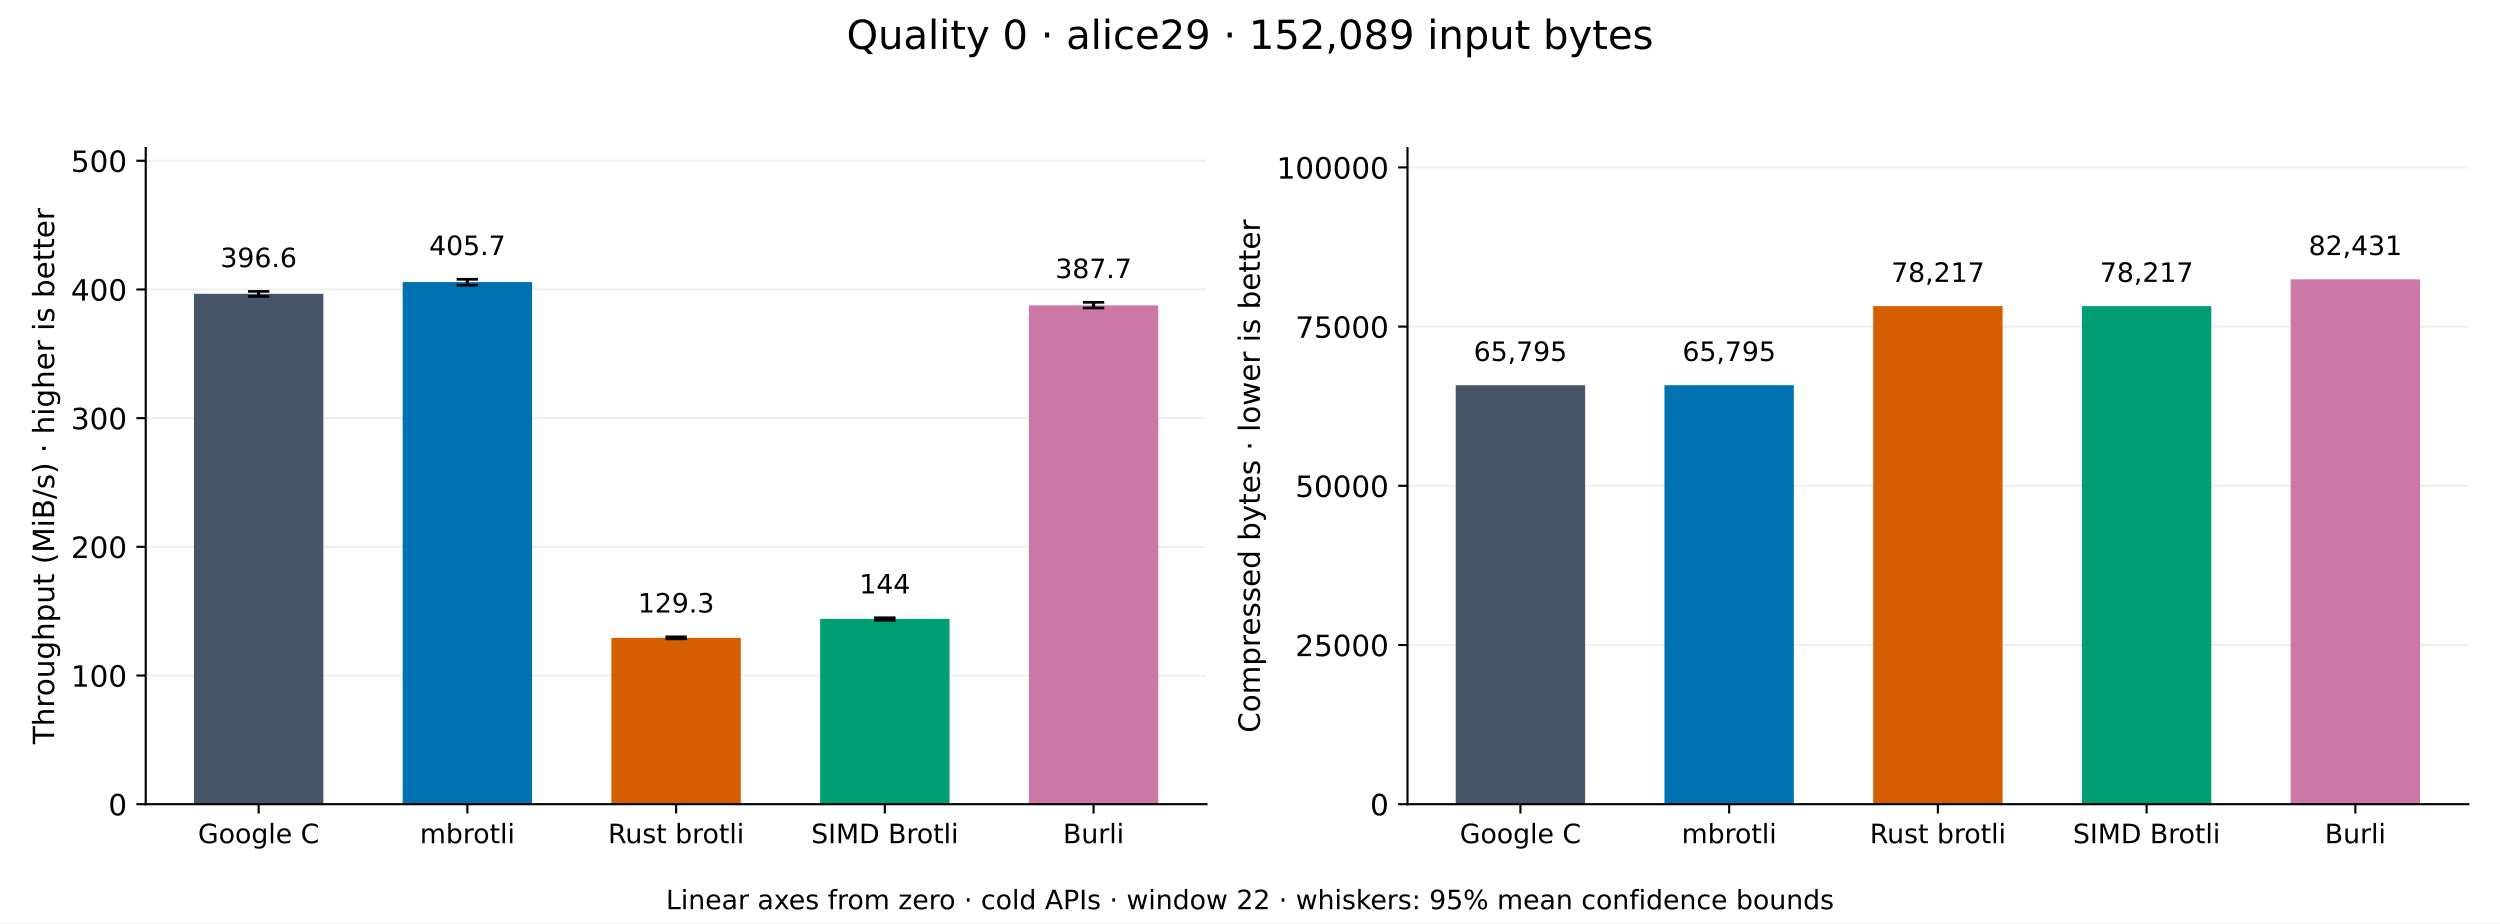
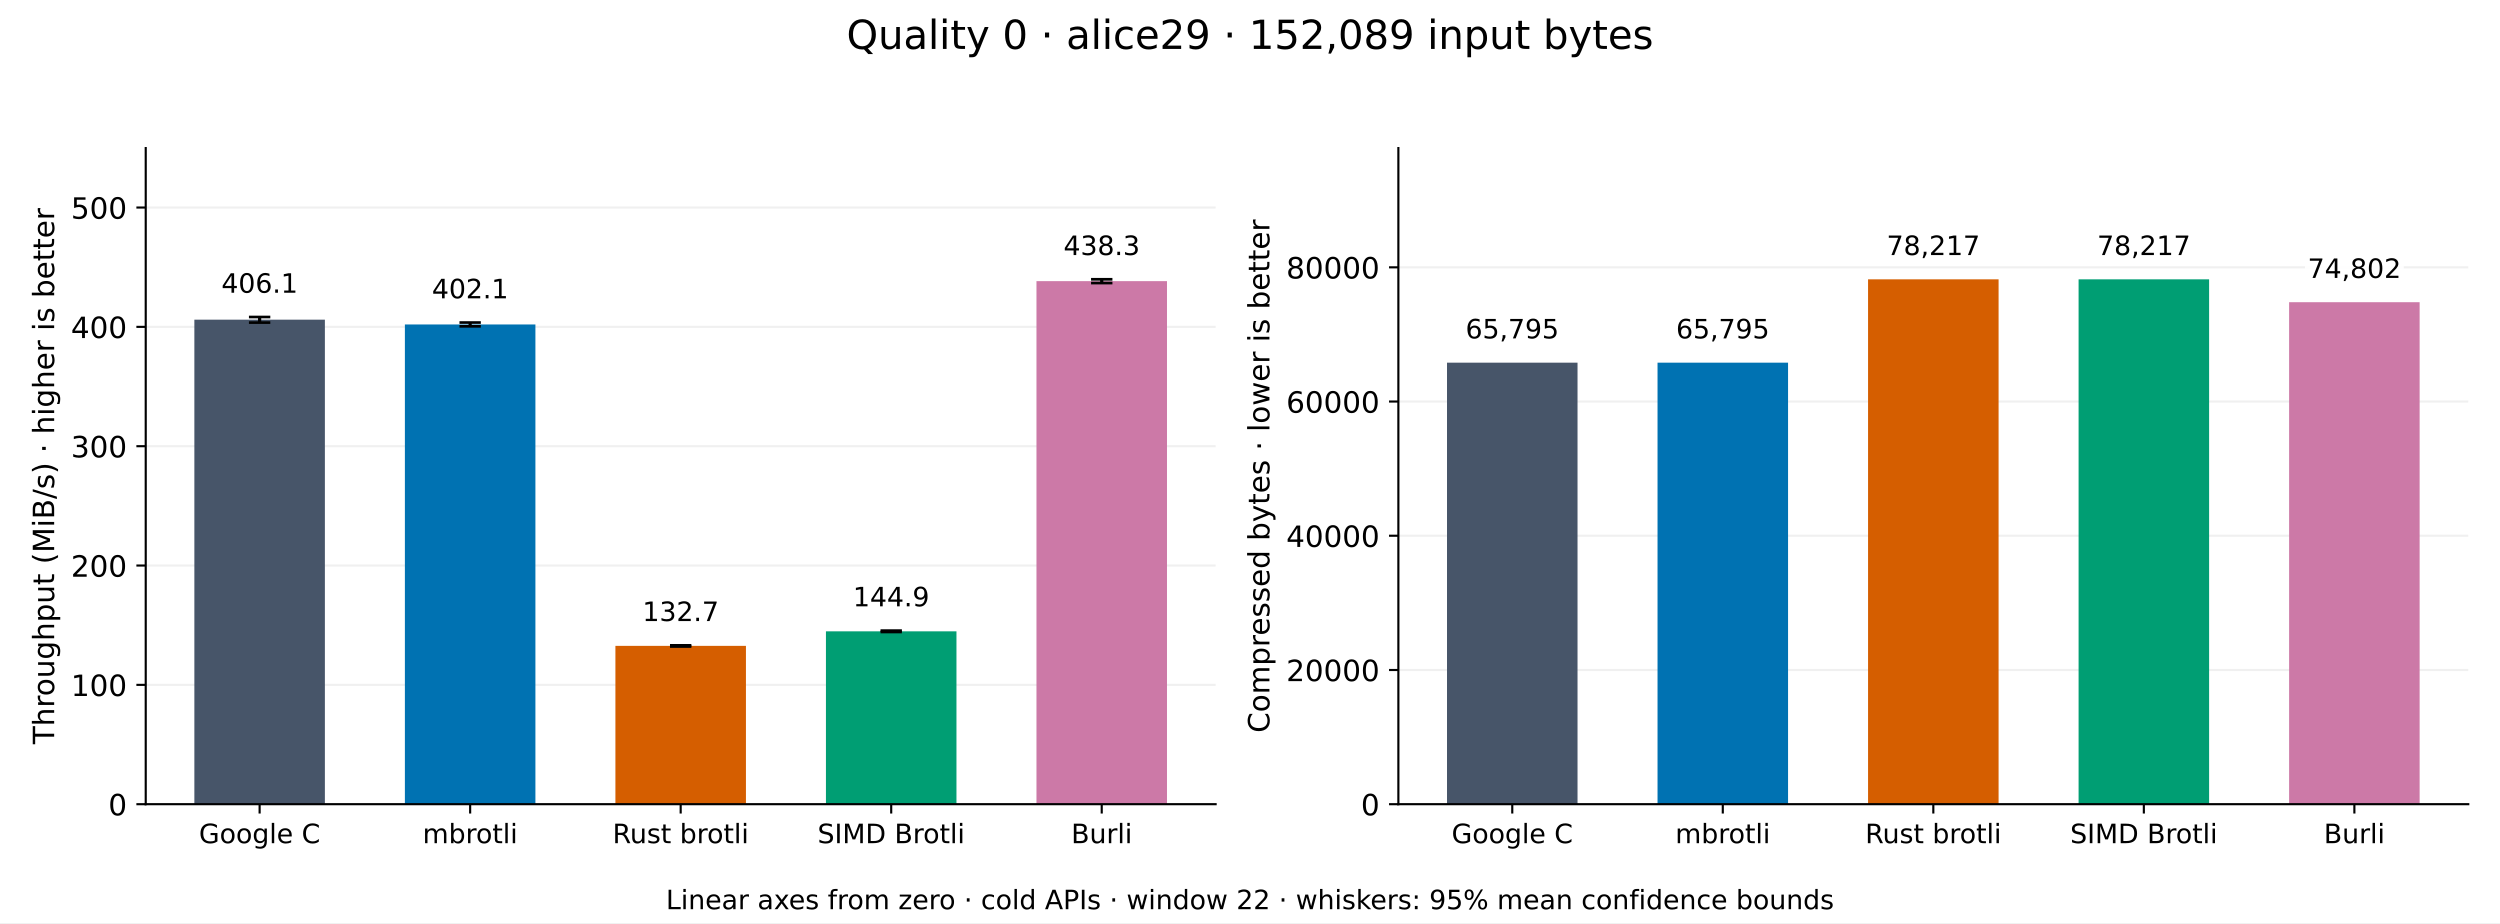
<svg xmlns="http://www.w3.org/2000/svg" xmlns:xlink="http://www.w3.org/1999/xlink" width="936pt" height="345.6pt" viewBox="0 0 936 345.6" version="1.1">
  <defs>
    <style type="text/css">*{stroke-linejoin: round; stroke-linecap: butt}</style>
  </defs>
  <g id="figure_1">
    <g id="patch_1">
      <path d="M 0 345.6 L 936 345.6 L 936 0 L 0 0 z " style="fill: #ffffff" />
    </g>
    <g id="axes_1">
      <g id="patch_2">
-         <path d="M 54.56 301.088 L 451.71 301.088 L 451.71 55.44 L 54.56 55.44 z " style="fill: #ffffff" />
+         <path d="M 54.56 301.088 L 455.13 301.088 L 455.13 55.44 L 54.56 55.44 z " style="fill: #ffffff" />
      </g>
      <g id="matplotlib.axis_1">
        <g id="xtick_1">
          <g id="line2d_1">
            <defs>
              <path id="m3d63aaa0ea" d="M 0 0 L 0 3.5 " style="stroke: #000000; stroke-width: 0.8" />
            </defs>
            <g>
-               <use xlink:href="#m3d63aaa0ea" x="96.838" y="301.088" style="stroke: #000000; stroke-width: 0.8" />
+               <use xlink:href="#m3d63aaa0ea" x="97.202" y="301.088" style="stroke: #000000; stroke-width: 0.8" />
            </g>
          </g>
          <g id="text_1">
-             <text style="font-size: 10px; font-family: 'DejaVu Sans', 'Bitstream Vera Sans', 'Computer Modern Sans Serif', 'Lucida Grande', 'Verdana', 'Geneva', 'Lucid', 'Arial', 'Helvetica', 'Avant Garde', sans-serif; text-anchor: middle" x="96.838" y="315.686" transform="rotate(-0 96.83827 315.6864)">Google C</text>
+             <text style="font-size: 10px; font-family: 'DejaVu Sans', 'Bitstream Vera Sans', 'Computer Modern Sans Serif', 'Lucida Grande', 'Verdana', 'Geneva', 'Lucid', 'Arial', 'Helvetica', 'Avant Garde', sans-serif; text-anchor: middle" x="97.202" y="315.686" transform="rotate(-0 97.20234 315.6864)">Google C</text>
          </g>
        </g>
        <g id="xtick_2">
          <g id="line2d_2">
            <g>
-               <use xlink:href="#m3d63aaa0ea" x="174.987" y="301.088" style="stroke: #000000; stroke-width: 0.8" />
+               <use xlink:href="#m3d63aaa0ea" x="176.024" y="301.088" style="stroke: #000000; stroke-width: 0.8" />
            </g>
          </g>
          <g id="text_2">
-             <text style="font-size: 10px; font-family: 'DejaVu Sans', 'Bitstream Vera Sans', 'Computer Modern Sans Serif', 'Lucida Grande', 'Verdana', 'Geneva', 'Lucid', 'Arial', 'Helvetica', 'Avant Garde', sans-serif; text-anchor: middle" x="174.987" y="315.686" transform="rotate(-0 174.9866 315.6864)">mbrotli</text>
+             <text style="font-size: 10px; font-family: 'DejaVu Sans', 'Bitstream Vera Sans', 'Computer Modern Sans Serif', 'Lucida Grande', 'Verdana', 'Geneva', 'Lucid', 'Arial', 'Helvetica', 'Avant Garde', sans-serif; text-anchor: middle" x="176.024" y="315.686" transform="rotate(-0 176.0237 315.6864)">mbrotli</text>
          </g>
        </g>
        <g id="xtick_3">
          <g id="line2d_3">
            <g>
-               <use xlink:href="#m3d63aaa0ea" x="253.135" y="301.088" style="stroke: #000000; stroke-width: 0.8" />
+               <use xlink:href="#m3d63aaa0ea" x="254.845" y="301.088" style="stroke: #000000; stroke-width: 0.8" />
            </g>
          </g>
          <g id="text_3">
-             <text style="font-size: 10px; font-family: 'DejaVu Sans', 'Bitstream Vera Sans', 'Computer Modern Sans Serif', 'Lucida Grande', 'Verdana', 'Geneva', 'Lucid', 'Arial', 'Helvetica', 'Avant Garde', sans-serif; text-anchor: middle" x="253.135" y="315.686" transform="rotate(-0 253.135 315.6864)">Rust brotli</text>
+             <text style="font-size: 10px; font-family: 'DejaVu Sans', 'Bitstream Vera Sans', 'Computer Modern Sans Serif', 'Lucida Grande', 'Verdana', 'Geneva', 'Lucid', 'Arial', 'Helvetica', 'Avant Garde', sans-serif; text-anchor: middle" x="254.845" y="315.686" transform="rotate(-0 254.845 315.6864)">Rust brotli</text>
          </g>
        </g>
        <g id="xtick_4">
          <g id="line2d_4">
            <g>
-               <use xlink:href="#m3d63aaa0ea" x="331.283" y="301.088" style="stroke: #000000; stroke-width: 0.8" />
+               <use xlink:href="#m3d63aaa0ea" x="333.666" y="301.088" style="stroke: #000000; stroke-width: 0.8" />
            </g>
          </g>
          <g id="text_4">
-             <text style="font-size: 10px; font-family: 'DejaVu Sans', 'Bitstream Vera Sans', 'Computer Modern Sans Serif', 'Lucida Grande', 'Verdana', 'Geneva', 'Lucid', 'Arial', 'Helvetica', 'Avant Garde', sans-serif; text-anchor: middle" x="331.283" y="315.686" transform="rotate(-0 331.2834 315.6864)">SIMD Brotli</text>
+             <text style="font-size: 10px; font-family: 'DejaVu Sans', 'Bitstream Vera Sans', 'Computer Modern Sans Serif', 'Lucida Grande', 'Verdana', 'Geneva', 'Lucid', 'Arial', 'Helvetica', 'Avant Garde', sans-serif; text-anchor: middle" x="333.666" y="315.686" transform="rotate(-0 333.6663 315.6864)">SIMD Brotli</text>
          </g>
        </g>
        <g id="xtick_5">
          <g id="line2d_5">
            <g>
-               <use xlink:href="#m3d63aaa0ea" x="409.432" y="301.088" style="stroke: #000000; stroke-width: 0.8" />
+               <use xlink:href="#m3d63aaa0ea" x="412.488" y="301.088" style="stroke: #000000; stroke-width: 0.8" />
            </g>
          </g>
          <g id="text_5">
-             <text style="font-size: 10px; font-family: 'DejaVu Sans', 'Bitstream Vera Sans', 'Computer Modern Sans Serif', 'Lucida Grande', 'Verdana', 'Geneva', 'Lucid', 'Arial', 'Helvetica', 'Avant Garde', sans-serif; text-anchor: middle" x="409.432" y="315.686" transform="rotate(-0 409.4317 315.6864)">Burli</text>
+             <text style="font-size: 10px; font-family: 'DejaVu Sans', 'Bitstream Vera Sans', 'Computer Modern Sans Serif', 'Lucida Grande', 'Verdana', 'Geneva', 'Lucid', 'Arial', 'Helvetica', 'Avant Garde', sans-serif; text-anchor: middle" x="412.488" y="315.686" transform="rotate(-0 412.4877 315.6864)">Burli</text>
          </g>
        </g>
      </g>
      <g id="matplotlib.axis_2">
        <g id="ytick_1">
          <g id="line2d_6">
-             <path d="M 54.56 301.088 L 451.71 301.088 " clip-path="url(#p5ded6e277f)" style="fill: none; stroke: #b0b0b0; stroke-opacity: 0.18; stroke-width: 0.8; stroke-linecap: square" />
+             <path d="M 54.56 301.088 L 455.13 301.088 " clip-path="url(#pb9456fbabf)" style="fill: none; stroke: #b0b0b0; stroke-opacity: 0.18; stroke-width: 0.8; stroke-linecap: square" />
          </g>
          <g id="line2d_7">
            <defs>
              <path id="mb6c034703b" d="M 0 0 L -3.5 0 " style="stroke: #000000; stroke-width: 0.8" />
            </defs>
            <g>
              <use xlink:href="#mb6c034703b" x="54.56" y="301.088" style="stroke: #000000; stroke-width: 0.8" />
            </g>
          </g>
          <g id="text_6">
            <text style="font-size: 11px; font-family: 'DejaVu Sans', 'Bitstream Vera Sans', 'Computer Modern Sans Serif', 'Lucida Grande', 'Verdana', 'Geneva', 'Lucid', 'Arial', 'Helvetica', 'Avant Garde', sans-serif; text-anchor: end" x="47.56" y="305.267" transform="rotate(-0 47.56 305.2671)">0</text>
          </g>
        </g>
        <g id="ytick_2">
          <g id="line2d_8">
-             <path d="M 54.56 252.908 L 451.71 252.908 " clip-path="url(#p5ded6e277f)" style="fill: none; stroke: #b0b0b0; stroke-opacity: 0.18; stroke-width: 0.8; stroke-linecap: square" />
+             <path d="M 54.56 256.413 L 455.13 256.413 " clip-path="url(#pb9456fbabf)" style="fill: none; stroke: #b0b0b0; stroke-opacity: 0.18; stroke-width: 0.8; stroke-linecap: square" />
          </g>
          <g id="line2d_9">
            <g>
-               <use xlink:href="#mb6c034703b" x="54.56" y="252.908" style="stroke: #000000; stroke-width: 0.8" />
+               <use xlink:href="#mb6c034703b" x="54.56" y="256.413" style="stroke: #000000; stroke-width: 0.8" />
            </g>
          </g>
          <g id="text_7">
-             <text style="font-size: 11px; font-family: 'DejaVu Sans', 'Bitstream Vera Sans', 'Computer Modern Sans Serif', 'Lucida Grande', 'Verdana', 'Geneva', 'Lucid', 'Arial', 'Helvetica', 'Avant Garde', sans-serif; text-anchor: end" x="47.56" y="257.087" transform="rotate(-0 47.56 257.0875)">100</text>
+             <text style="font-size: 11px; font-family: 'DejaVu Sans', 'Bitstream Vera Sans', 'Computer Modern Sans Serif', 'Lucida Grande', 'Verdana', 'Geneva', 'Lucid', 'Arial', 'Helvetica', 'Avant Garde', sans-serif; text-anchor: end" x="47.56" y="260.592" transform="rotate(-0 47.56 260.592)">100</text>
          </g>
        </g>
        <g id="ytick_3">
          <g id="line2d_10">
-             <path d="M 54.56 204.729 L 451.71 204.729 " clip-path="url(#p5ded6e277f)" style="fill: none; stroke: #b0b0b0; stroke-opacity: 0.18; stroke-width: 0.8; stroke-linecap: square" />
+             <path d="M 54.56 211.738 L 455.13 211.738 " clip-path="url(#pb9456fbabf)" style="fill: none; stroke: #b0b0b0; stroke-opacity: 0.18; stroke-width: 0.8; stroke-linecap: square" />
          </g>
          <g id="line2d_11">
            <g>
-               <use xlink:href="#mb6c034703b" x="54.56" y="204.729" style="stroke: #000000; stroke-width: 0.8" />
+               <use xlink:href="#mb6c034703b" x="54.56" y="211.738" style="stroke: #000000; stroke-width: 0.8" />
            </g>
          </g>
          <g id="text_8">
-             <text style="font-size: 11px; font-family: 'DejaVu Sans', 'Bitstream Vera Sans', 'Computer Modern Sans Serif', 'Lucida Grande', 'Verdana', 'Geneva', 'Lucid', 'Arial', 'Helvetica', 'Avant Garde', sans-serif; text-anchor: end" x="47.56" y="208.908" transform="rotate(-0 47.56 208.9078)">200</text>
+             <text style="font-size: 11px; font-family: 'DejaVu Sans', 'Bitstream Vera Sans', 'Computer Modern Sans Serif', 'Lucida Grande', 'Verdana', 'Geneva', 'Lucid', 'Arial', 'Helvetica', 'Avant Garde', sans-serif; text-anchor: end" x="47.56" y="215.917" transform="rotate(-0 47.56 215.9168)">200</text>
          </g>
        </g>
        <g id="ytick_4">
          <g id="line2d_12">
-             <path d="M 54.56 156.549 L 451.71 156.549 " clip-path="url(#p5ded6e277f)" style="fill: none; stroke: #b0b0b0; stroke-opacity: 0.18; stroke-width: 0.8; stroke-linecap: square" />
+             <path d="M 54.56 167.063 L 455.13 167.063 " clip-path="url(#pb9456fbabf)" style="fill: none; stroke: #b0b0b0; stroke-opacity: 0.18; stroke-width: 0.8; stroke-linecap: square" />
          </g>
          <g id="line2d_13">
            <g>
-               <use xlink:href="#mb6c034703b" x="54.56" y="156.549" style="stroke: #000000; stroke-width: 0.8" />
+               <use xlink:href="#mb6c034703b" x="54.56" y="167.063" style="stroke: #000000; stroke-width: 0.8" />
            </g>
          </g>
          <g id="text_9">
-             <text style="font-size: 11px; font-family: 'DejaVu Sans', 'Bitstream Vera Sans', 'Computer Modern Sans Serif', 'Lucida Grande', 'Verdana', 'Geneva', 'Lucid', 'Arial', 'Helvetica', 'Avant Garde', sans-serif; text-anchor: end" x="47.56" y="160.728" transform="rotate(-0 47.56 160.7281)">300</text>
+             <text style="font-size: 11px; font-family: 'DejaVu Sans', 'Bitstream Vera Sans', 'Computer Modern Sans Serif', 'Lucida Grande', 'Verdana', 'Geneva', 'Lucid', 'Arial', 'Helvetica', 'Avant Garde', sans-serif; text-anchor: end" x="47.56" y="171.242" transform="rotate(-0 47.56 171.2416)">300</text>
          </g>
        </g>
        <g id="ytick_5">
          <g id="line2d_14">
-             <path d="M 54.56 108.369 L 451.71 108.369 " clip-path="url(#p5ded6e277f)" style="fill: none; stroke: #b0b0b0; stroke-opacity: 0.18; stroke-width: 0.8; stroke-linecap: square" />
+             <path d="M 54.56 122.387 L 455.13 122.387 " clip-path="url(#pb9456fbabf)" style="fill: none; stroke: #b0b0b0; stroke-opacity: 0.18; stroke-width: 0.8; stroke-linecap: square" />
          </g>
          <g id="line2d_15">
            <g>
-               <use xlink:href="#mb6c034703b" x="54.56" y="108.369" style="stroke: #000000; stroke-width: 0.8" />
+               <use xlink:href="#mb6c034703b" x="54.56" y="122.387" style="stroke: #000000; stroke-width: 0.8" />
            </g>
          </g>
          <g id="text_10">
-             <text style="font-size: 11px; font-family: 'DejaVu Sans', 'Bitstream Vera Sans', 'Computer Modern Sans Serif', 'Lucida Grande', 'Verdana', 'Geneva', 'Lucid', 'Arial', 'Helvetica', 'Avant Garde', sans-serif; text-anchor: end" x="47.56" y="112.548" transform="rotate(-0 47.56 112.5484)">400</text>
+             <text style="font-size: 11px; font-family: 'DejaVu Sans', 'Bitstream Vera Sans', 'Computer Modern Sans Serif', 'Lucida Grande', 'Verdana', 'Geneva', 'Lucid', 'Arial', 'Helvetica', 'Avant Garde', sans-serif; text-anchor: end" x="47.56" y="126.566" transform="rotate(-0 47.56 126.5665)">400</text>
          </g>
        </g>
        <g id="ytick_6">
          <g id="line2d_16">
-             <path d="M 54.56 60.19 L 451.71 60.19 " clip-path="url(#p5ded6e277f)" style="fill: none; stroke: #b0b0b0; stroke-opacity: 0.18; stroke-width: 0.8; stroke-linecap: square" />
+             <path d="M 54.56 77.712 L 455.13 77.712 " clip-path="url(#pb9456fbabf)" style="fill: none; stroke: #b0b0b0; stroke-opacity: 0.18; stroke-width: 0.8; stroke-linecap: square" />
          </g>
          <g id="line2d_17">
            <g>
-               <use xlink:href="#mb6c034703b" x="54.56" y="60.19" style="stroke: #000000; stroke-width: 0.8" />
+               <use xlink:href="#mb6c034703b" x="54.56" y="77.712" style="stroke: #000000; stroke-width: 0.8" />
            </g>
          </g>
          <g id="text_11">
-             <text style="font-size: 11px; font-family: 'DejaVu Sans', 'Bitstream Vera Sans', 'Computer Modern Sans Serif', 'Lucida Grande', 'Verdana', 'Geneva', 'Lucid', 'Arial', 'Helvetica', 'Avant Garde', sans-serif; text-anchor: end" x="47.56" y="64.369" transform="rotate(-0 47.56 64.36872)">500</text>
+             <text style="font-size: 11px; font-family: 'DejaVu Sans', 'Bitstream Vera Sans', 'Computer Modern Sans Serif', 'Lucida Grande', 'Verdana', 'Geneva', 'Lucid', 'Arial', 'Helvetica', 'Avant Garde', sans-serif; text-anchor: end" x="47.56" y="81.891" transform="rotate(-0 47.56 81.89132)">500</text>
          </g>
        </g>
        <g id="text_12">
          <text style="font-size: 11px; font-family: 'DejaVu Sans', 'Bitstream Vera Sans', 'Computer Modern Sans Serif', 'Lucida Grande', 'Verdana', 'Geneva', 'Lucid', 'Arial', 'Helvetica', 'Avant Garde', sans-serif; text-anchor: middle" x="20.276" y="178.264" transform="rotate(-90 20.27609 178.264)">Throughput (MiB/s) · higher is better</text>
        </g>
      </g>
      <g id="patch_3">
-         <path d="M 72.612 301.088 L 121.064 301.088 L 121.064 109.989 L 72.612 109.989 z " clip-path="url(#p5ded6e277f)" style="fill: #475569" />
+         <path d="M 72.768 301.088 L 121.637 301.088 L 121.637 119.672 L 72.768 119.672 z " clip-path="url(#pb9456fbabf)" style="fill: #475569" />
      </g>
      <g id="patch_4">
-         <path d="M 150.761 301.088 L 199.213 301.088 L 199.213 105.615 L 150.761 105.615 z " clip-path="url(#p5ded6e277f)" style="fill: #0072b2" />
+         <path d="M 151.589 301.088 L 200.458 301.088 L 200.458 121.469 L 151.589 121.469 z " clip-path="url(#pb9456fbabf)" style="fill: #0072b2" />
      </g>
      <g id="patch_5">
-         <path d="M 228.909 301.088 L 277.361 301.088 L 277.361 238.809 L 228.909 238.809 z " clip-path="url(#p5ded6e277f)" style="fill: #d55e00" />
+         <path d="M 230.41 301.088 L 279.28 301.088 L 279.28 241.824 L 230.41 241.824 z " clip-path="url(#pb9456fbabf)" style="fill: #d55e00" />
      </g>
      <g id="patch_6">
-         <path d="M 307.057 301.088 L 355.509 301.088 L 355.509 231.7 L 307.057 231.7 z " clip-path="url(#p5ded6e277f)" style="fill: #009e73" />
+         <path d="M 309.232 301.088 L 358.101 301.088 L 358.101 236.359 L 309.232 236.359 z " clip-path="url(#pb9456fbabf)" style="fill: #009e73" />
      </g>
      <g id="patch_7">
-         <path d="M 385.206 301.088 L 433.658 301.088 L 433.658 114.317 L 385.206 114.317 z " clip-path="url(#p5ded6e277f)" style="fill: #cc79a7" />
+         <path d="M 388.053 301.088 L 436.922 301.088 L 436.922 105.264 L 388.053 105.264 z " clip-path="url(#pb9456fbabf)" style="fill: #cc79a7" />
      </g>
      <g id="LineCollection_1">
-         <path d="M 96.838 110.994 L 96.838 109.106 " clip-path="url(#p5ded6e277f)" style="fill: none; stroke: #000000; stroke-width: 1.2" />
-         <path d="M 174.987 106.777 L 174.987 104.57 " clip-path="url(#p5ded6e277f)" style="fill: none; stroke: #000000; stroke-width: 1.2" />
-         <path d="M 253.135 239.202 L 253.135 238.418 " clip-path="url(#p5ded6e277f)" style="fill: none; stroke: #000000; stroke-width: 1.2" />
-         <path d="M 331.283 232.227 L 331.283 231.275 " clip-path="url(#p5ded6e277f)" style="fill: none; stroke: #000000; stroke-width: 1.2" />
-         <path d="M 409.432 115.309 L 409.432 113.204 " clip-path="url(#p5ded6e277f)" style="fill: none; stroke: #000000; stroke-width: 1.2" />
+         <path d="M 97.202 120.787 L 97.202 118.685 " clip-path="url(#pb9456fbabf)" style="fill: none; stroke: #000000; stroke-width: 1.2" />
+         <path d="M 176.024 122.19 L 176.024 120.766 " clip-path="url(#pb9456fbabf)" style="fill: none; stroke: #000000; stroke-width: 1.2" />
+         <path d="M 254.845 242.059 L 254.845 241.602 " clip-path="url(#pb9456fbabf)" style="fill: none; stroke: #000000; stroke-width: 1.2" />
+         <path d="M 333.666 236.615 L 333.666 236.088 " clip-path="url(#pb9456fbabf)" style="fill: none; stroke: #000000; stroke-width: 1.2" />
+         <path d="M 412.488 105.971 L 412.488 104.57 " clip-path="url(#pb9456fbabf)" style="fill: none; stroke: #000000; stroke-width: 1.2" />
      </g>
      <g id="line2d_18">
        <defs>
          <path id="ma4d3aa00d3" d="M 4 0 L -4 -0 " style="stroke: #000000" />
        </defs>
-         <g clip-path="url(#p5ded6e277f)">
-           <use xlink:href="#ma4d3aa00d3" x="96.838" y="110.994" style="fill: #1f77b4; stroke: #000000" />
-           <use xlink:href="#ma4d3aa00d3" x="174.987" y="106.777" style="fill: #1f77b4; stroke: #000000" />
-           <use xlink:href="#ma4d3aa00d3" x="253.135" y="239.202" style="fill: #1f77b4; stroke: #000000" />
-           <use xlink:href="#ma4d3aa00d3" x="331.283" y="232.227" style="fill: #1f77b4; stroke: #000000" />
-           <use xlink:href="#ma4d3aa00d3" x="409.432" y="115.309" style="fill: #1f77b4; stroke: #000000" />
+         <g clip-path="url(#pb9456fbabf)">
+           <use xlink:href="#ma4d3aa00d3" x="97.202" y="120.787" style="fill: #1f77b4; stroke: #000000" />
+           <use xlink:href="#ma4d3aa00d3" x="176.024" y="122.19" style="fill: #1f77b4; stroke: #000000" />
+           <use xlink:href="#ma4d3aa00d3" x="254.845" y="242.059" style="fill: #1f77b4; stroke: #000000" />
+           <use xlink:href="#ma4d3aa00d3" x="333.666" y="236.615" style="fill: #1f77b4; stroke: #000000" />
+           <use xlink:href="#ma4d3aa00d3" x="412.488" y="105.971" style="fill: #1f77b4; stroke: #000000" />
        </g>
      </g>
      <g id="line2d_19">
-         <g clip-path="url(#p5ded6e277f)">
-           <use xlink:href="#ma4d3aa00d3" x="96.838" y="109.106" style="fill: #1f77b4; stroke: #000000" />
-           <use xlink:href="#ma4d3aa00d3" x="174.987" y="104.57" style="fill: #1f77b4; stroke: #000000" />
-           <use xlink:href="#ma4d3aa00d3" x="253.135" y="238.418" style="fill: #1f77b4; stroke: #000000" />
-           <use xlink:href="#ma4d3aa00d3" x="331.283" y="231.275" style="fill: #1f77b4; stroke: #000000" />
-           <use xlink:href="#ma4d3aa00d3" x="409.432" y="113.204" style="fill: #1f77b4; stroke: #000000" />
+         <g clip-path="url(#pb9456fbabf)">
+           <use xlink:href="#ma4d3aa00d3" x="97.202" y="118.685" style="fill: #1f77b4; stroke: #000000" />
+           <use xlink:href="#ma4d3aa00d3" x="176.024" y="120.766" style="fill: #1f77b4; stroke: #000000" />
+           <use xlink:href="#ma4d3aa00d3" x="254.845" y="241.602" style="fill: #1f77b4; stroke: #000000" />
+           <use xlink:href="#ma4d3aa00d3" x="333.666" y="236.088" style="fill: #1f77b4; stroke: #000000" />
+           <use xlink:href="#ma4d3aa00d3" x="412.488" y="104.57" style="fill: #1f77b4; stroke: #000000" />
        </g>
      </g>
      <g id="patch_8">
        <path d="M 54.56 301.088 L 54.56 55.44 " style="fill: none; stroke: #000000; stroke-width: 0.8; stroke-linejoin: miter; stroke-linecap: square" />
      </g>
      <g id="patch_9">
-         <path d="M 54.56 301.088 L 451.71 301.088 " style="fill: none; stroke: #000000; stroke-width: 0.8; stroke-linejoin: miter; stroke-linecap: square" />
+         <path d="M 54.56 301.088 L 455.13 301.088 " style="fill: none; stroke: #000000; stroke-width: 0.8; stroke-linejoin: miter; stroke-linecap: square" />
      </g>
      <g id="text_13">
        <g id="patch_10">
-           <path d="M 81.524 103.106 L 112.152 103.106 L 112.152 91.428 L 81.524 91.428 z " style="fill: #ffffff; opacity: 0.9" />
-         </g>
-         <text style="font-size: 10px; font-family: 'DejaVu Sans', 'Bitstream Vera Sans', 'Computer Modern Sans Serif', 'Lucida Grande', 'Verdana', 'Geneva', 'Lucid', 'Arial', 'Helvetica', 'Avant Garde', sans-serif; text-anchor: middle" x="96.838" y="100.026" transform="rotate(-0 96.83827 100.0264)">396.6</text>
+           <path d="M 81.888 112.685 L 112.516 112.685 L 112.516 101.007 L 81.888 101.007 z " style="fill: #ffffff; opacity: 0.9" />
+         </g>
+         <text style="font-size: 10px; font-family: 'DejaVu Sans', 'Bitstream Vera Sans', 'Computer Modern Sans Serif', 'Lucida Grande', 'Verdana', 'Geneva', 'Lucid', 'Arial', 'Helvetica', 'Avant Garde', sans-serif; text-anchor: middle" x="97.202" y="109.606" transform="rotate(-0 97.20234 109.6056)">406.1</text>
      </g>
      <g id="text_14">
        <g id="patch_11">
-           <path d="M 159.673 98.57 L 190.301 98.57 L 190.301 86.891 L 159.673 86.891 z " style="fill: #ffffff; opacity: 0.9" />
-         </g>
-         <text style="font-size: 10px; font-family: 'DejaVu Sans', 'Bitstream Vera Sans', 'Computer Modern Sans Serif', 'Lucida Grande', 'Verdana', 'Geneva', 'Lucid', 'Arial', 'Helvetica', 'Avant Garde', sans-serif; text-anchor: middle" x="174.987" y="95.49" transform="rotate(-0 174.9866 95.48991)">405.7</text>
+           <path d="M 160.71 114.766 L 191.338 114.766 L 191.338 103.088 L 160.71 103.088 z " style="fill: #ffffff; opacity: 0.9" />
+         </g>
+         <text style="font-size: 10px; font-family: 'DejaVu Sans', 'Bitstream Vera Sans', 'Computer Modern Sans Serif', 'Lucida Grande', 'Verdana', 'Geneva', 'Lucid', 'Arial', 'Helvetica', 'Avant Garde', sans-serif; text-anchor: middle" x="176.024" y="111.686" transform="rotate(-0 176.0237 111.686)">402.1</text>
      </g>
      <g id="text_15">
        <g id="patch_12">
-           <path d="M 237.821 232.418 L 268.449 232.418 L 268.449 220.739 L 237.821 220.739 z " style="fill: #ffffff; opacity: 0.9" />
-         </g>
-         <text style="font-size: 10px; font-family: 'DejaVu Sans', 'Bitstream Vera Sans', 'Computer Modern Sans Serif', 'Lucida Grande', 'Verdana', 'Geneva', 'Lucid', 'Arial', 'Helvetica', 'Avant Garde', sans-serif; text-anchor: middle" x="253.135" y="229.338" transform="rotate(-0 253.135 229.3378)">129.3</text>
+           <path d="M 239.531 235.602 L 270.159 235.602 L 270.159 223.924 L 239.531 223.924 z " style="fill: #ffffff; opacity: 0.9" />
+         </g>
+         <text style="font-size: 10px; font-family: 'DejaVu Sans', 'Bitstream Vera Sans', 'Computer Modern Sans Serif', 'Lucida Grande', 'Verdana', 'Geneva', 'Lucid', 'Arial', 'Helvetica', 'Avant Garde', sans-serif; text-anchor: middle" x="254.845" y="232.522" transform="rotate(-0 254.845 232.5222)">132.7</text>
      </g>
      <g id="text_16">
        <g id="patch_13">
-           <path d="M 320.74 225.275 L 341.827 225.275 L 341.827 213.597 L 320.74 213.597 z " style="fill: #ffffff; opacity: 0.9" />
-         </g>
-         <text style="font-size: 10px; font-family: 'DejaVu Sans', 'Bitstream Vera Sans', 'Computer Modern Sans Serif', 'Lucida Grande', 'Verdana', 'Geneva', 'Lucid', 'Arial', 'Helvetica', 'Avant Garde', sans-serif; text-anchor: middle" x="331.283" y="222.196" transform="rotate(-0 331.2834 222.1957)">144</text>
+           <path d="M 318.352 230.088 L 348.98 230.088 L 348.98 218.41 L 318.352 218.41 z " style="fill: #ffffff; opacity: 0.9" />
+         </g>
+         <text style="font-size: 10px; font-family: 'DejaVu Sans', 'Bitstream Vera Sans', 'Computer Modern Sans Serif', 'Lucida Grande', 'Verdana', 'Geneva', 'Lucid', 'Arial', 'Helvetica', 'Avant Garde', sans-serif; text-anchor: middle" x="333.666" y="227.009" transform="rotate(-0 333.6663 227.0088)">144.9</text>
      </g>
      <g id="text_17">
        <g id="patch_14">
-           <path d="M 394.118 107.204 L 424.746 107.204 L 424.746 95.525 L 394.118 95.525 z " style="fill: #ffffff; opacity: 0.9" />
-         </g>
-         <text style="font-size: 10px; font-family: 'DejaVu Sans', 'Bitstream Vera Sans', 'Computer Modern Sans Serif', 'Lucida Grande', 'Verdana', 'Geneva', 'Lucid', 'Arial', 'Helvetica', 'Avant Garde', sans-serif; text-anchor: middle" x="409.432" y="104.124" transform="rotate(-0 409.4317 104.1239)">387.7</text>
+           <path d="M 397.174 98.57 L 427.802 98.57 L 427.802 86.891 L 397.174 86.891 z " style="fill: #ffffff; opacity: 0.9" />
+         </g>
+         <text style="font-size: 10px; font-family: 'DejaVu Sans', 'Bitstream Vera Sans', 'Computer Modern Sans Serif', 'Lucida Grande', 'Verdana', 'Geneva', 'Lucid', 'Arial', 'Helvetica', 'Avant Garde', sans-serif; text-anchor: middle" x="412.488" y="95.49" transform="rotate(-0 412.4877 95.48991)">438.3</text>
      </g>
    </g>
    <g id="axes_2">
      <g id="patch_15">
-         <path d="M 526.97 301.088 L 924.12 301.088 L 924.12 55.44 L 526.97 55.44 z " style="fill: #ffffff" />
+         <path d="M 523.55 301.088 L 924.12 301.088 L 924.12 55.44 L 523.55 55.44 z " style="fill: #ffffff" />
      </g>
      <g id="matplotlib.axis_3">
        <g id="xtick_6">
          <g id="line2d_20">
            <g>
-               <use xlink:href="#m3d63aaa0ea" x="569.248" y="301.088" style="stroke: #000000; stroke-width: 0.8" />
+               <use xlink:href="#m3d63aaa0ea" x="566.192" y="301.088" style="stroke: #000000; stroke-width: 0.8" />
            </g>
          </g>
          <g id="text_18">
-             <text style="font-size: 10px; font-family: 'DejaVu Sans', 'Bitstream Vera Sans', 'Computer Modern Sans Serif', 'Lucida Grande', 'Verdana', 'Geneva', 'Lucid', 'Arial', 'Helvetica', 'Avant Garde', sans-serif; text-anchor: middle" x="569.248" y="315.686" transform="rotate(-0 569.2483 315.6864)">Google C</text>
+             <text style="font-size: 10px; font-family: 'DejaVu Sans', 'Bitstream Vera Sans', 'Computer Modern Sans Serif', 'Lucida Grande', 'Verdana', 'Geneva', 'Lucid', 'Arial', 'Helvetica', 'Avant Garde', sans-serif; text-anchor: middle" x="566.192" y="315.686" transform="rotate(-0 566.1923 315.6864)">Google C</text>
          </g>
        </g>
        <g id="xtick_7">
          <g id="line2d_21">
            <g>
-               <use xlink:href="#m3d63aaa0ea" x="647.397" y="301.088" style="stroke: #000000; stroke-width: 0.8" />
+               <use xlink:href="#m3d63aaa0ea" x="645.014" y="301.088" style="stroke: #000000; stroke-width: 0.8" />
            </g>
          </g>
          <g id="text_19">
-             <text style="font-size: 10px; font-family: 'DejaVu Sans', 'Bitstream Vera Sans', 'Computer Modern Sans Serif', 'Lucida Grande', 'Verdana', 'Geneva', 'Lucid', 'Arial', 'Helvetica', 'Avant Garde', sans-serif; text-anchor: middle" x="647.397" y="315.686" transform="rotate(-0 647.3966 315.6864)">mbrotli</text>
+             <text style="font-size: 10px; font-family: 'DejaVu Sans', 'Bitstream Vera Sans', 'Computer Modern Sans Serif', 'Lucida Grande', 'Verdana', 'Geneva', 'Lucid', 'Arial', 'Helvetica', 'Avant Garde', sans-serif; text-anchor: middle" x="645.014" y="315.686" transform="rotate(-0 645.0137 315.6864)">mbrotli</text>
          </g>
        </g>
        <g id="xtick_8">
          <g id="line2d_22">
            <g>
-               <use xlink:href="#m3d63aaa0ea" x="725.545" y="301.088" style="stroke: #000000; stroke-width: 0.8" />
+               <use xlink:href="#m3d63aaa0ea" x="723.835" y="301.088" style="stroke: #000000; stroke-width: 0.8" />
            </g>
          </g>
          <g id="text_20">
-             <text style="font-size: 10px; font-family: 'DejaVu Sans', 'Bitstream Vera Sans', 'Computer Modern Sans Serif', 'Lucida Grande', 'Verdana', 'Geneva', 'Lucid', 'Arial', 'Helvetica', 'Avant Garde', sans-serif; text-anchor: middle" x="725.545" y="315.686" transform="rotate(-0 725.545 315.6864)">Rust brotli</text>
+             <text style="font-size: 10px; font-family: 'DejaVu Sans', 'Bitstream Vera Sans', 'Computer Modern Sans Serif', 'Lucida Grande', 'Verdana', 'Geneva', 'Lucid', 'Arial', 'Helvetica', 'Avant Garde', sans-serif; text-anchor: middle" x="723.835" y="315.686" transform="rotate(-0 723.835 315.6864)">Rust brotli</text>
          </g>
        </g>
        <g id="xtick_9">
          <g id="line2d_23">
            <g>
-               <use xlink:href="#m3d63aaa0ea" x="803.693" y="301.088" style="stroke: #000000; stroke-width: 0.8" />
+               <use xlink:href="#m3d63aaa0ea" x="802.656" y="301.088" style="stroke: #000000; stroke-width: 0.8" />
            </g>
          </g>
          <g id="text_21">
-             <text style="font-size: 10px; font-family: 'DejaVu Sans', 'Bitstream Vera Sans', 'Computer Modern Sans Serif', 'Lucida Grande', 'Verdana', 'Geneva', 'Lucid', 'Arial', 'Helvetica', 'Avant Garde', sans-serif; text-anchor: middle" x="803.693" y="315.686" transform="rotate(-0 803.6934 315.6864)">SIMD Brotli</text>
+             <text style="font-size: 10px; font-family: 'DejaVu Sans', 'Bitstream Vera Sans', 'Computer Modern Sans Serif', 'Lucida Grande', 'Verdana', 'Geneva', 'Lucid', 'Arial', 'Helvetica', 'Avant Garde', sans-serif; text-anchor: middle" x="802.656" y="315.686" transform="rotate(-0 802.6563 315.6864)">SIMD Brotli</text>
          </g>
        </g>
        <g id="xtick_10">
          <g id="line2d_24">
            <g>
-               <use xlink:href="#m3d63aaa0ea" x="881.842" y="301.088" style="stroke: #000000; stroke-width: 0.8" />
+               <use xlink:href="#m3d63aaa0ea" x="881.478" y="301.088" style="stroke: #000000; stroke-width: 0.8" />
            </g>
          </g>
          <g id="text_22">
-             <text style="font-size: 10px; font-family: 'DejaVu Sans', 'Bitstream Vera Sans', 'Computer Modern Sans Serif', 'Lucida Grande', 'Verdana', 'Geneva', 'Lucid', 'Arial', 'Helvetica', 'Avant Garde', sans-serif; text-anchor: middle" x="881.842" y="315.686" transform="rotate(-0 881.8417 315.6864)">Burli</text>
+             <text style="font-size: 10px; font-family: 'DejaVu Sans', 'Bitstream Vera Sans', 'Computer Modern Sans Serif', 'Lucida Grande', 'Verdana', 'Geneva', 'Lucid', 'Arial', 'Helvetica', 'Avant Garde', sans-serif; text-anchor: middle" x="881.478" y="315.686" transform="rotate(-0 881.4777 315.6864)">Burli</text>
          </g>
        </g>
      </g>
      <g id="matplotlib.axis_4">
        <g id="ytick_7">
          <g id="line2d_25">
-             <path d="M 526.97 301.088 L 924.12 301.088 " clip-path="url(#pc5972e6db0)" style="fill: none; stroke: #b0b0b0; stroke-opacity: 0.18; stroke-width: 0.8; stroke-linecap: square" />
+             <path d="M 523.55 301.088 L 924.12 301.088 " clip-path="url(#p62ad9d9830)" style="fill: none; stroke: #b0b0b0; stroke-opacity: 0.18; stroke-width: 0.8; stroke-linecap: square" />
          </g>
          <g id="line2d_26">
            <g>
-               <use xlink:href="#mb6c034703b" x="526.97" y="301.088" style="stroke: #000000; stroke-width: 0.8" />
+               <use xlink:href="#mb6c034703b" x="523.55" y="301.088" style="stroke: #000000; stroke-width: 0.8" />
            </g>
          </g>
          <g id="text_23">
-             <text style="font-size: 11px; font-family: 'DejaVu Sans', 'Bitstream Vera Sans', 'Computer Modern Sans Serif', 'Lucida Grande', 'Verdana', 'Geneva', 'Lucid', 'Arial', 'Helvetica', 'Avant Garde', sans-serif; text-anchor: end" x="519.97" y="305.267" transform="rotate(-0 519.97 305.2671)">0</text>
+             <text style="font-size: 11px; font-family: 'DejaVu Sans', 'Bitstream Vera Sans', 'Computer Modern Sans Serif', 'Lucida Grande', 'Verdana', 'Geneva', 'Lucid', 'Arial', 'Helvetica', 'Avant Garde', sans-serif; text-anchor: end" x="516.55" y="305.267" transform="rotate(-0 516.55 305.2671)">0</text>
          </g>
        </g>
        <g id="ytick_8">
          <g id="line2d_27">
-             <path d="M 526.97 241.487 L 924.12 241.487 " clip-path="url(#pc5972e6db0)" style="fill: none; stroke: #b0b0b0; stroke-opacity: 0.18; stroke-width: 0.8; stroke-linecap: square" />
+             <path d="M 523.55 250.838 L 924.12 250.838 " clip-path="url(#p62ad9d9830)" style="fill: none; stroke: #b0b0b0; stroke-opacity: 0.18; stroke-width: 0.8; stroke-linecap: square" />
          </g>
          <g id="line2d_28">
            <g>
-               <use xlink:href="#mb6c034703b" x="526.97" y="241.487" style="stroke: #000000; stroke-width: 0.8" />
+               <use xlink:href="#mb6c034703b" x="523.55" y="250.838" style="stroke: #000000; stroke-width: 0.8" />
            </g>
          </g>
          <g id="text_24">
-             <text style="font-size: 11px; font-family: 'DejaVu Sans', 'Bitstream Vera Sans', 'Computer Modern Sans Serif', 'Lucida Grande', 'Verdana', 'Geneva', 'Lucid', 'Arial', 'Helvetica', 'Avant Garde', sans-serif; text-anchor: end" x="519.97" y="245.666" transform="rotate(-0 519.97 245.6663)">25000</text>
+             <text style="font-size: 11px; font-family: 'DejaVu Sans', 'Bitstream Vera Sans', 'Computer Modern Sans Serif', 'Lucida Grande', 'Verdana', 'Geneva', 'Lucid', 'Arial', 'Helvetica', 'Avant Garde', sans-serif; text-anchor: end" x="516.55" y="255.018" transform="rotate(-0 516.55 255.0176)">20000</text>
          </g>
        </g>
        <g id="ytick_9">
          <g id="line2d_29">
-             <path d="M 526.97 181.886 L 924.12 181.886 " clip-path="url(#pc5972e6db0)" style="fill: none; stroke: #b0b0b0; stroke-opacity: 0.18; stroke-width: 0.8; stroke-linecap: square" />
+             <path d="M 523.55 200.589 L 924.12 200.589 " clip-path="url(#p62ad9d9830)" style="fill: none; stroke: #b0b0b0; stroke-opacity: 0.18; stroke-width: 0.8; stroke-linecap: square" />
          </g>
          <g id="line2d_30">
            <g>
-               <use xlink:href="#mb6c034703b" x="526.97" y="181.886" style="stroke: #000000; stroke-width: 0.8" />
+               <use xlink:href="#mb6c034703b" x="523.55" y="200.589" style="stroke: #000000; stroke-width: 0.8" />
            </g>
          </g>
          <g id="text_25">
-             <text style="font-size: 11px; font-family: 'DejaVu Sans', 'Bitstream Vera Sans', 'Computer Modern Sans Serif', 'Lucida Grande', 'Verdana', 'Geneva', 'Lucid', 'Arial', 'Helvetica', 'Avant Garde', sans-serif; text-anchor: end" x="519.97" y="186.065" transform="rotate(-0 519.97 186.0654)">50000</text>
+             <text style="font-size: 11px; font-family: 'DejaVu Sans', 'Bitstream Vera Sans', 'Computer Modern Sans Serif', 'Lucida Grande', 'Verdana', 'Geneva', 'Lucid', 'Arial', 'Helvetica', 'Avant Garde', sans-serif; text-anchor: end" x="516.55" y="204.768" transform="rotate(-0 516.55 204.7681)">40000</text>
          </g>
        </g>
        <g id="ytick_10">
          <g id="line2d_31">
-             <path d="M 526.97 122.285 L 924.12 122.285 " clip-path="url(#pc5972e6db0)" style="fill: none; stroke: #b0b0b0; stroke-opacity: 0.18; stroke-width: 0.8; stroke-linecap: square" />
+             <path d="M 523.55 150.339 L 924.12 150.339 " clip-path="url(#p62ad9d9830)" style="fill: none; stroke: #b0b0b0; stroke-opacity: 0.18; stroke-width: 0.8; stroke-linecap: square" />
          </g>
          <g id="line2d_32">
            <g>
-               <use xlink:href="#mb6c034703b" x="526.97" y="122.285" style="stroke: #000000; stroke-width: 0.8" />
+               <use xlink:href="#mb6c034703b" x="523.55" y="150.339" style="stroke: #000000; stroke-width: 0.8" />
            </g>
          </g>
          <g id="text_26">
-             <text style="font-size: 11px; font-family: 'DejaVu Sans', 'Bitstream Vera Sans', 'Computer Modern Sans Serif', 'Lucida Grande', 'Verdana', 'Geneva', 'Lucid', 'Arial', 'Helvetica', 'Avant Garde', sans-serif; text-anchor: end" x="519.97" y="126.465" transform="rotate(-0 519.97 126.4645)">75000</text>
+             <text style="font-size: 11px; font-family: 'DejaVu Sans', 'Bitstream Vera Sans', 'Computer Modern Sans Serif', 'Lucida Grande', 'Verdana', 'Geneva', 'Lucid', 'Arial', 'Helvetica', 'Avant Garde', sans-serif; text-anchor: end" x="516.55" y="154.519" transform="rotate(-0 516.55 154.5185)">60000</text>
          </g>
        </g>
        <g id="ytick_11">
          <g id="line2d_33">
-             <path d="M 526.97 62.684 L 924.12 62.684 " clip-path="url(#pc5972e6db0)" style="fill: none; stroke: #b0b0b0; stroke-opacity: 0.18; stroke-width: 0.8; stroke-linecap: square" />
+             <path d="M 523.55 100.09 L 924.12 100.09 " clip-path="url(#p62ad9d9830)" style="fill: none; stroke: #b0b0b0; stroke-opacity: 0.18; stroke-width: 0.8; stroke-linecap: square" />
          </g>
          <g id="line2d_34">
            <g>
-               <use xlink:href="#mb6c034703b" x="526.97" y="62.684" style="stroke: #000000; stroke-width: 0.8" />
+               <use xlink:href="#mb6c034703b" x="523.55" y="100.09" style="stroke: #000000; stroke-width: 0.8" />
            </g>
          </g>
          <g id="text_27">
-             <text style="font-size: 11px; font-family: 'DejaVu Sans', 'Bitstream Vera Sans', 'Computer Modern Sans Serif', 'Lucida Grande', 'Verdana', 'Geneva', 'Lucid', 'Arial', 'Helvetica', 'Avant Garde', sans-serif; text-anchor: end" x="519.97" y="66.864" transform="rotate(-0 519.97 66.86363)">100000</text>
+             <text style="font-size: 11px; font-family: 'DejaVu Sans', 'Bitstream Vera Sans', 'Computer Modern Sans Serif', 'Lucida Grande', 'Verdana', 'Geneva', 'Lucid', 'Arial', 'Helvetica', 'Avant Garde', sans-serif; text-anchor: end" x="516.55" y="104.269" transform="rotate(-0 516.55 104.269)">80000</text>
          </g>
        </g>
        <g id="text_28">
-           <text style="font-size: 11px; font-family: 'DejaVu Sans', 'Bitstream Vera Sans', 'Computer Modern Sans Serif', 'Lucida Grande', 'Verdana', 'Geneva', 'Lucid', 'Arial', 'Helvetica', 'Avant Garde', sans-serif; text-anchor: middle" x="471.69" y="178.264" transform="rotate(-90 471.6898 178.264)">Compressed bytes · lower is better</text>
+           <text style="font-size: 11px; font-family: 'DejaVu Sans', 'Bitstream Vera Sans', 'Computer Modern Sans Serif', 'Lucida Grande', 'Verdana', 'Geneva', 'Lucid', 'Arial', 'Helvetica', 'Avant Garde', sans-serif; text-anchor: middle" x="475.269" y="178.264" transform="rotate(-90 475.2686 178.264)">Compressed bytes · lower is better</text>
        </g>
      </g>
      <g id="patch_16">
-         <path d="M 545.022 301.088 L 593.474 301.088 L 593.474 144.23 L 545.022 144.23 z " clip-path="url(#pc5972e6db0)" style="fill: #475569" />
+         <path d="M 541.758 301.088 L 590.627 301.088 L 590.627 135.78 L 541.758 135.78 z " clip-path="url(#p62ad9d9830)" style="fill: #475569" />
      </g>
      <g id="patch_17">
-         <path d="M 623.171 301.088 L 671.623 301.088 L 671.623 144.23 L 623.171 144.23 z " clip-path="url(#pc5972e6db0)" style="fill: #0072b2" />
+         <path d="M 620.579 301.088 L 669.448 301.088 L 669.448 135.78 L 620.579 135.78 z " clip-path="url(#p62ad9d9830)" style="fill: #0072b2" />
      </g>
      <g id="patch_18">
-         <path d="M 701.319 301.088 L 749.771 301.088 L 749.771 114.616 L 701.319 114.616 z " clip-path="url(#pc5972e6db0)" style="fill: #d55e00" />
+         <path d="M 699.4 301.088 L 748.27 301.088 L 748.27 104.57 L 699.4 104.57 z " clip-path="url(#p62ad9d9830)" style="fill: #d55e00" />
      </g>
      <g id="patch_19">
-         <path d="M 779.467 301.088 L 827.919 301.088 L 827.919 114.616 L 779.467 114.616 z " clip-path="url(#pc5972e6db0)" style="fill: #009e73" />
+         <path d="M 778.222 301.088 L 827.091 301.088 L 827.091 104.57 L 778.222 104.57 z " clip-path="url(#p62ad9d9830)" style="fill: #009e73" />
      </g>
      <g id="patch_20">
-         <path d="M 857.616 301.088 L 906.068 301.088 L 906.068 104.57 L 857.616 104.57 z " clip-path="url(#pc5972e6db0)" style="fill: #cc79a7" />
+         <path d="M 857.043 301.088 L 905.912 301.088 L 905.912 113.15 L 857.043 113.15 z " clip-path="url(#p62ad9d9830)" style="fill: #cc79a7" />
      </g>
      <g id="patch_21">
-         <path d="M 526.97 301.088 L 526.97 55.44 " style="fill: none; stroke: #000000; stroke-width: 0.8; stroke-linejoin: miter; stroke-linecap: square" />
+         <path d="M 523.55 301.088 L 523.55 55.44 " style="fill: none; stroke: #000000; stroke-width: 0.8; stroke-linejoin: miter; stroke-linecap: square" />
      </g>
      <g id="patch_22">
-         <path d="M 526.97 301.088 L 924.12 301.088 " style="fill: none; stroke: #000000; stroke-width: 0.8; stroke-linejoin: miter; stroke-linecap: square" />
+         <path d="M 523.55 301.088 L 924.12 301.088 " style="fill: none; stroke: #000000; stroke-width: 0.8; stroke-linejoin: miter; stroke-linecap: square" />
      </g>
      <g id="text_29">
        <g id="patch_23">
-           <path d="M 550.753 138.23 L 587.744 138.23 L 587.744 126.552 L 550.753 126.552 z " style="fill: #ffffff; opacity: 0.9" />
-         </g>
-         <text style="font-size: 10px; font-family: 'DejaVu Sans', 'Bitstream Vera Sans', 'Computer Modern Sans Serif', 'Lucida Grande', 'Verdana', 'Geneva', 'Lucid', 'Arial', 'Helvetica', 'Avant Garde', sans-serif; text-anchor: middle" x="569.248" y="135.151" transform="rotate(-0 569.2483 135.1507)">65,795</text>
+           <path d="M 547.697 129.78 L 584.688 129.78 L 584.688 118.101 L 547.697 118.101 z " style="fill: #ffffff; opacity: 0.9" />
+         </g>
+         <text style="font-size: 10px; font-family: 'DejaVu Sans', 'Bitstream Vera Sans', 'Computer Modern Sans Serif', 'Lucida Grande', 'Verdana', 'Geneva', 'Lucid', 'Arial', 'Helvetica', 'Avant Garde', sans-serif; text-anchor: middle" x="566.192" y="126.7" transform="rotate(-0 566.1923 126.6999)">65,795</text>
      </g>
      <g id="text_30">
        <g id="patch_24">
-           <path d="M 628.901 138.23 L 665.892 138.23 L 665.892 126.552 L 628.901 126.552 z " style="fill: #ffffff; opacity: 0.9" />
-         </g>
-         <text style="font-size: 10px; font-family: 'DejaVu Sans', 'Bitstream Vera Sans', 'Computer Modern Sans Serif', 'Lucida Grande', 'Verdana', 'Geneva', 'Lucid', 'Arial', 'Helvetica', 'Avant Garde', sans-serif; text-anchor: middle" x="647.397" y="135.151" transform="rotate(-0 647.3966 135.1507)">65,795</text>
+           <path d="M 626.518 129.78 L 663.509 129.78 L 663.509 118.101 L 626.518 118.101 z " style="fill: #ffffff; opacity: 0.9" />
+         </g>
+         <text style="font-size: 10px; font-family: 'DejaVu Sans', 'Bitstream Vera Sans', 'Computer Modern Sans Serif', 'Lucida Grande', 'Verdana', 'Geneva', 'Lucid', 'Arial', 'Helvetica', 'Avant Garde', sans-serif; text-anchor: middle" x="645.014" y="126.7" transform="rotate(-0 645.0137 126.6999)">65,795</text>
      </g>
      <g id="text_31">
        <g id="patch_25">
-           <path d="M 707.05 108.616 L 744.04 108.616 L 744.04 96.938 L 707.05 96.938 z " style="fill: #ffffff; opacity: 0.9" />
-         </g>
-         <text style="font-size: 10px; font-family: 'DejaVu Sans', 'Bitstream Vera Sans', 'Computer Modern Sans Serif', 'Lucida Grande', 'Verdana', 'Geneva', 'Lucid', 'Arial', 'Helvetica', 'Avant Garde', sans-serif; text-anchor: middle" x="725.545" y="105.536" transform="rotate(-0 725.545 105.5362)">78,217</text>
+           <path d="M 705.34 98.57 L 742.33 98.57 L 742.33 86.891 L 705.34 86.891 z " style="fill: #ffffff; opacity: 0.9" />
+         </g>
+         <text style="font-size: 10px; font-family: 'DejaVu Sans', 'Bitstream Vera Sans', 'Computer Modern Sans Serif', 'Lucida Grande', 'Verdana', 'Geneva', 'Lucid', 'Arial', 'Helvetica', 'Avant Garde', sans-serif; text-anchor: middle" x="723.835" y="95.49" transform="rotate(-0 723.835 95.48991)">78,217</text>
      </g>
      <g id="text_32">
        <g id="patch_26">
-           <path d="M 785.198 108.616 L 822.189 108.616 L 822.189 96.938 L 785.198 96.938 z " style="fill: #ffffff; opacity: 0.9" />
-         </g>
-         <text style="font-size: 10px; font-family: 'DejaVu Sans', 'Bitstream Vera Sans', 'Computer Modern Sans Serif', 'Lucida Grande', 'Verdana', 'Geneva', 'Lucid', 'Arial', 'Helvetica', 'Avant Garde', sans-serif; text-anchor: middle" x="803.693" y="105.536" transform="rotate(-0 803.6934 105.5362)">78,217</text>
+           <path d="M 784.161 98.57 L 821.152 98.57 L 821.152 86.891 L 784.161 86.891 z " style="fill: #ffffff; opacity: 0.9" />
+         </g>
+         <text style="font-size: 10px; font-family: 'DejaVu Sans', 'Bitstream Vera Sans', 'Computer Modern Sans Serif', 'Lucida Grande', 'Verdana', 'Geneva', 'Lucid', 'Arial', 'Helvetica', 'Avant Garde', sans-serif; text-anchor: middle" x="802.656" y="95.49" transform="rotate(-0 802.6563 95.48991)">78,217</text>
      </g>
      <g id="text_33">
        <g id="patch_27">
-           <path d="M 863.346 98.57 L 900.337 98.57 L 900.337 86.891 L 863.346 86.891 z " style="fill: #ffffff; opacity: 0.9" />
-         </g>
-         <text style="font-size: 10px; font-family: 'DejaVu Sans', 'Bitstream Vera Sans', 'Computer Modern Sans Serif', 'Lucida Grande', 'Verdana', 'Geneva', 'Lucid', 'Arial', 'Helvetica', 'Avant Garde', sans-serif; text-anchor: middle" x="881.842" y="95.49" transform="rotate(-0 881.8417 95.48991)">82,431</text>
+           <path d="M 862.982 107.15 L 899.973 107.15 L 899.973 95.472 L 862.982 95.472 z " style="fill: #ffffff; opacity: 0.9" />
+         </g>
+         <text style="font-size: 10px; font-family: 'DejaVu Sans', 'Bitstream Vera Sans', 'Computer Modern Sans Serif', 'Lucida Grande', 'Verdana', 'Geneva', 'Lucid', 'Arial', 'Helvetica', 'Avant Garde', sans-serif; text-anchor: middle" x="881.478" y="104.07" transform="rotate(-0 881.4777 104.07)">74,802</text>
      </g>
    </g>
    <g id="text_34">
      <text style="font-size: 15px; font-family: 'DejaVu Sans', 'Bitstream Vera Sans', 'Computer Modern Sans Serif', 'Lucida Grande', 'Verdana', 'Geneva', 'Lucid', 'Arial', 'Helvetica', 'Avant Garde', sans-serif; text-anchor: middle" x="468" y="18.31" transform="rotate(-0 468 18.30966)">Quality 0 · alice29 · 152,089 input bytes</text>
    </g>
    <g id="text_35">
      <text style="font-size: 10px; font-family: 'DejaVu Sans', 'Bitstream Vera Sans', 'Computer Modern Sans Serif', 'Lucida Grande', 'Verdana', 'Geneva', 'Lucid', 'Arial', 'Helvetica', 'Avant Garde', sans-serif; text-anchor: middle" x="468" y="340.416" transform="rotate(-0 468 340.416)">Linear axes from zero · cold APIs · window 22 · whiskers: 95% mean confidence bounds</text>
    </g>
  </g>
  <defs>
-     <clipPath id="p5ded6e277f">
-       <rect x="54.56" y="55.44" width="397.15" height="245.648" />
+     <clipPath id="pb9456fbabf">
+       <rect x="54.56" y="55.44" width="400.57" height="245.648" />
    </clipPath>
-     <clipPath id="pc5972e6db0">
-       <rect x="526.97" y="55.44" width="397.15" height="245.648" />
+     <clipPath id="p62ad9d9830">
+       <rect x="523.55" y="55.44" width="400.57" height="245.648" />
    </clipPath>
  </defs>
</svg>
